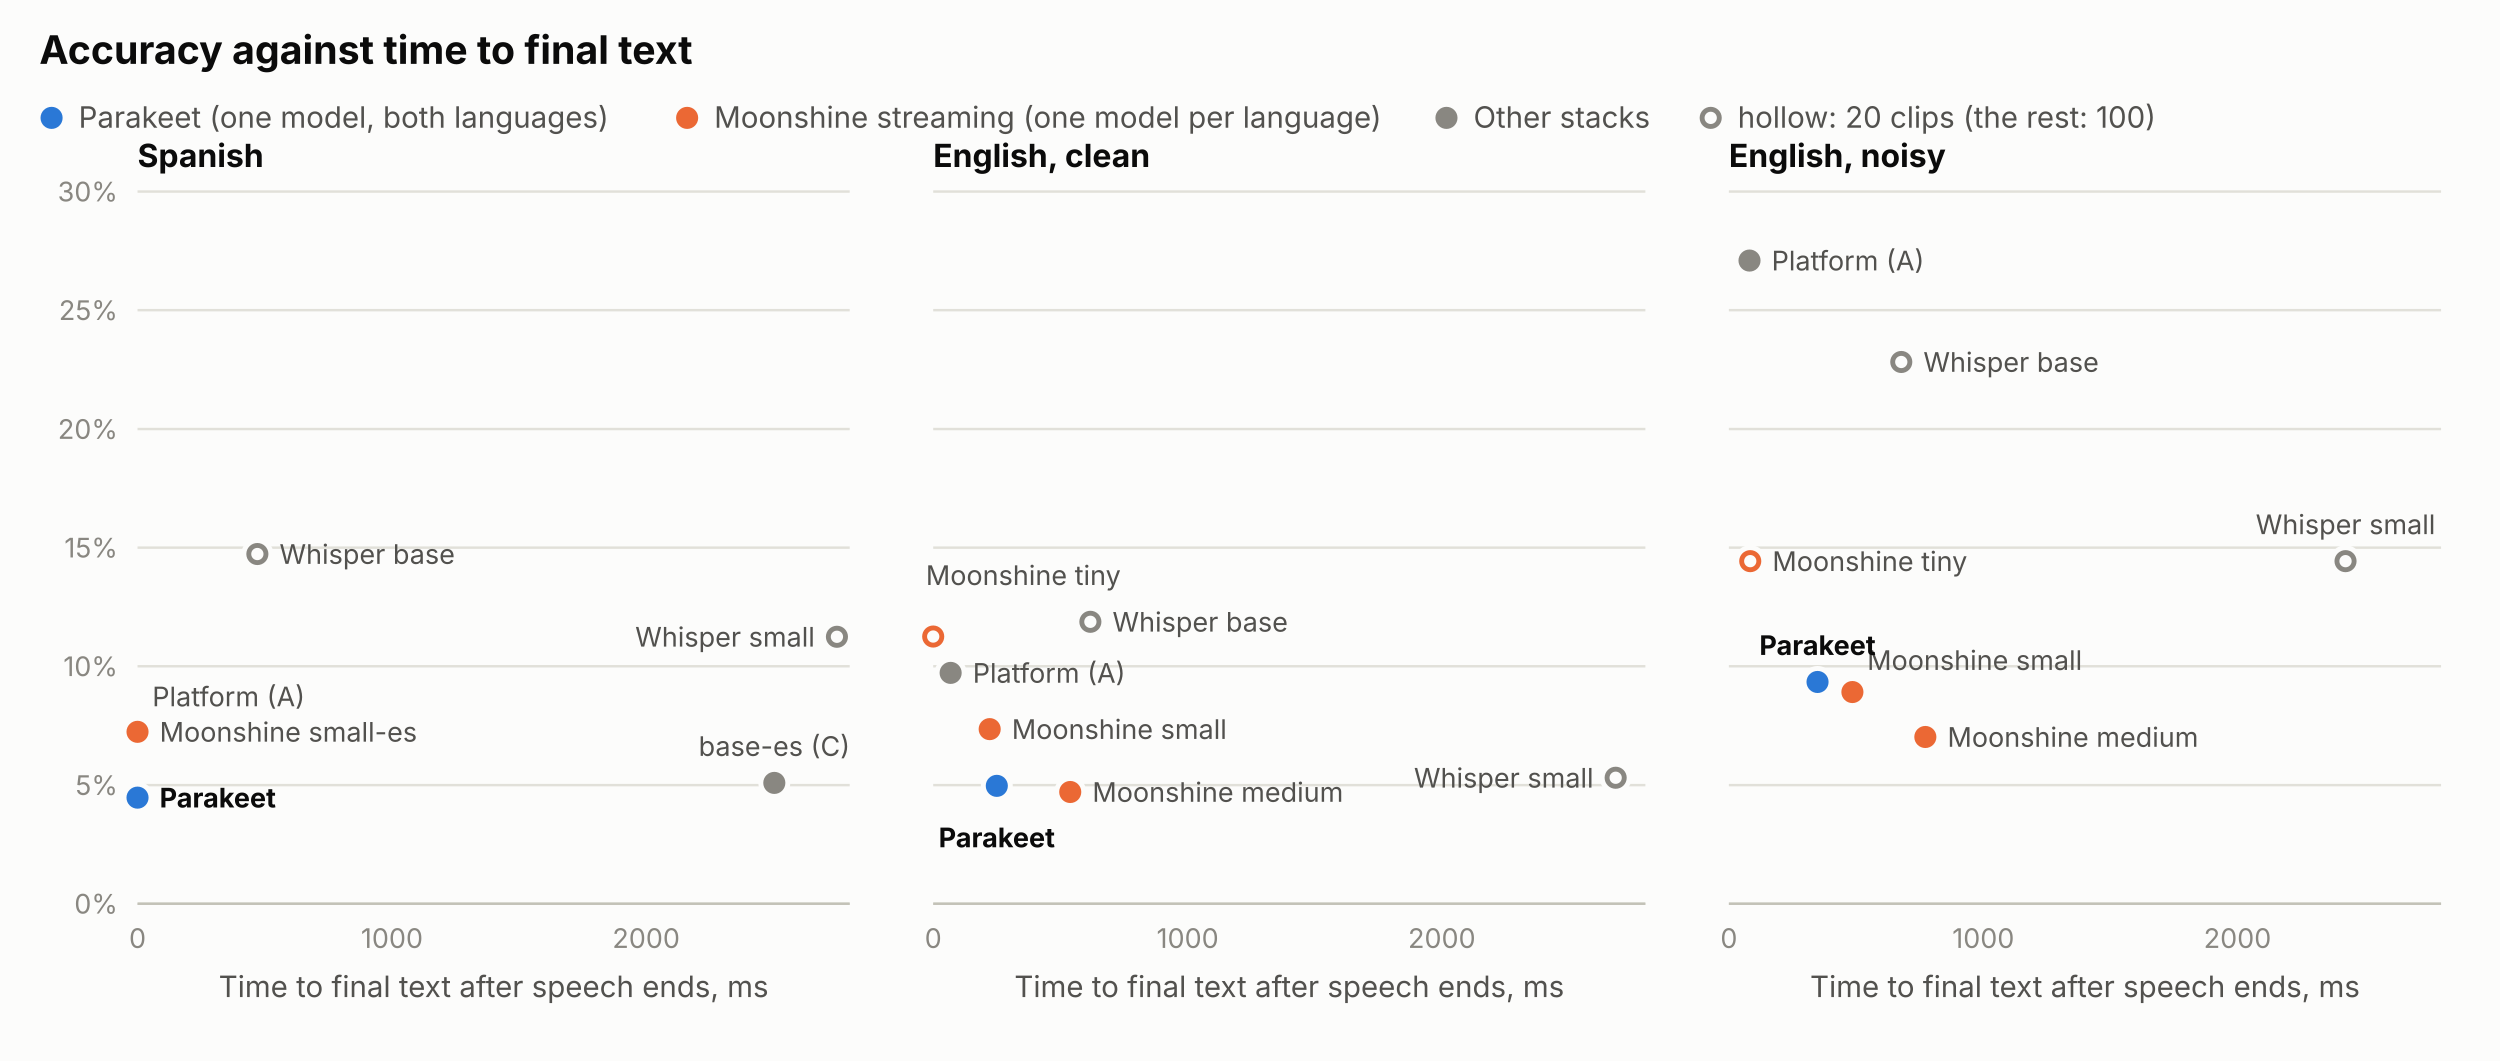
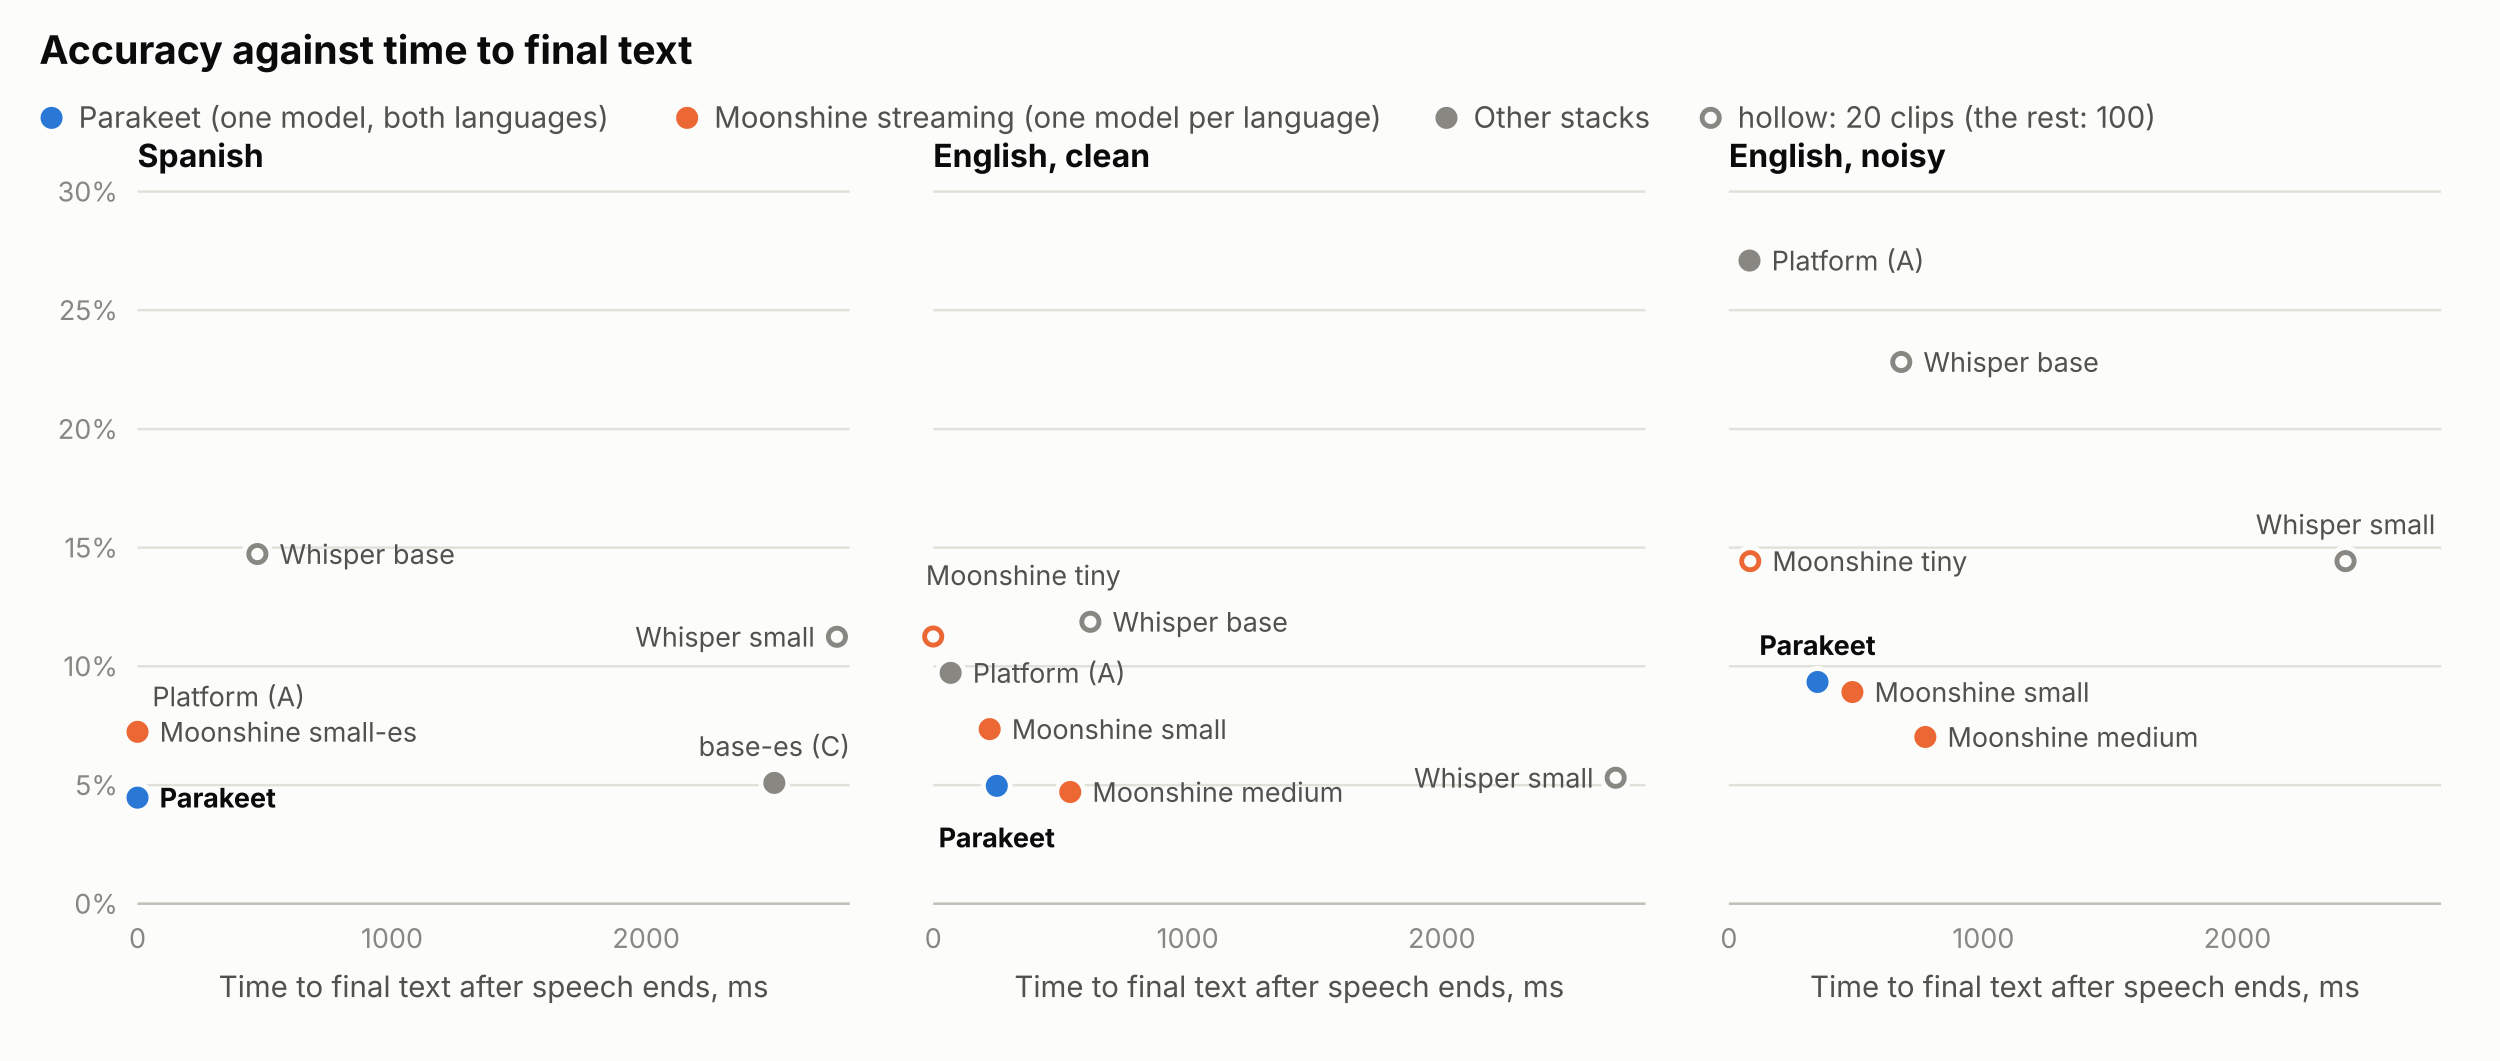
<svg xmlns="http://www.w3.org/2000/svg" width="1018" height="432" viewBox="0 0 1018 432" role="img" font-family="system-ui, -apple-system, &quot;Segoe UI&quot;, sans-serif">
  <rect width="1018" height="432" fill="#fcfcfb" />
  <text x="16.0" y="26.0" font-size="16" fill="#0b0b0b" text-anchor="start" font-weight="bold">Accuracy against time to final text</text>
  <circle cx="21.0" cy="48.0" r="6.5" fill="#fcfcfb" />
  <circle cx="21.0" cy="48.0" r="4.5" fill="#2a78d6" />
  <text x="32.0" y="52.0" font-size="12" fill="#52514e" text-anchor="start" font-weight="normal">Parakeet (one model, both languages)</text>
  <circle cx="279.8" cy="48.0" r="6.5" fill="#fcfcfb" />
  <circle cx="279.8" cy="48.0" r="4.5" fill="#eb6834" />
  <text x="290.8" y="52.0" font-size="12" fill="#52514e" text-anchor="start" font-weight="normal">Moonshine streaming (one model per language)</text>
  <circle cx="589.0" cy="48.0" r="6.5" fill="#fcfcfb" />
  <circle cx="589.0" cy="48.0" r="4.5" fill="#898781" />
  <text x="600.0" y="52.0" font-size="12" fill="#52514e" text-anchor="start" font-weight="normal">Other stacks</text>
  <circle cx="696.6" cy="48.0" r="6.5" fill="#fcfcfb" />
  <circle cx="696.6" cy="48.0" r="3.5" fill="#fcfcfb" stroke="#898781" stroke-width="2" />
  <text x="707.6" y="52.0" font-size="12" fill="#52514e" text-anchor="start" font-weight="normal">hollow: 20 clips (the rest: 100)</text>
  <text x="56.0" y="68.0" font-size="13" fill="#0b0b0b" text-anchor="start" font-weight="bold">Spanish</text>
  <line x1="56.0" y1="368.0" x2="346.0" y2="368.0" stroke="#e1e0d9" stroke-width="1" />
  <text x="48.0" y="372.0" font-size="11" fill="#898781" text-anchor="end" font-weight="normal" style="font-variant-numeric: tabular-nums">0%</text>
  <line x1="56.0" y1="319.7" x2="346.0" y2="319.7" stroke="#e1e0d9" stroke-width="1" />
  <text x="48.0" y="323.7" font-size="11" fill="#898781" text-anchor="end" font-weight="normal" style="font-variant-numeric: tabular-nums">5%</text>
  <line x1="56.0" y1="271.3" x2="346.0" y2="271.3" stroke="#e1e0d9" stroke-width="1" />
  <text x="48.0" y="275.3" font-size="11" fill="#898781" text-anchor="end" font-weight="normal" style="font-variant-numeric: tabular-nums">10%</text>
  <line x1="56.0" y1="223.0" x2="346.0" y2="223.0" stroke="#e1e0d9" stroke-width="1" />
  <text x="48.0" y="227.0" font-size="11" fill="#898781" text-anchor="end" font-weight="normal" style="font-variant-numeric: tabular-nums">15%</text>
  <line x1="56.0" y1="174.7" x2="346.0" y2="174.7" stroke="#e1e0d9" stroke-width="1" />
  <text x="48.0" y="178.7" font-size="11" fill="#898781" text-anchor="end" font-weight="normal" style="font-variant-numeric: tabular-nums">20%</text>
  <line x1="56.0" y1="126.3" x2="346.0" y2="126.3" stroke="#e1e0d9" stroke-width="1" />
  <text x="48.0" y="130.3" font-size="11" fill="#898781" text-anchor="end" font-weight="normal" style="font-variant-numeric: tabular-nums">25%</text>
  <line x1="56.0" y1="78.0" x2="346.0" y2="78.0" stroke="#e1e0d9" stroke-width="1" />
  <text x="48.0" y="82.0" font-size="11" fill="#898781" text-anchor="end" font-weight="normal" style="font-variant-numeric: tabular-nums">30%</text>
  <line x1="56.0" y1="368.0" x2="346.0" y2="368.0" stroke="#c3c2b7" stroke-width="1" />
  <text x="56.0" y="386.0" font-size="11" fill="#898781" text-anchor="middle" font-weight="normal" style="font-variant-numeric: tabular-nums">0</text>
  <text x="159.6" y="386.0" font-size="11" fill="#898781" text-anchor="middle" font-weight="normal" style="font-variant-numeric: tabular-nums">1000</text>
  <text x="263.1" y="386.0" font-size="11" fill="#898781" text-anchor="middle" font-weight="normal" style="font-variant-numeric: tabular-nums">2000</text>
  <text x="201.0" y="406.0" font-size="12" fill="#52514e" text-anchor="middle" font-weight="normal">Time to final text after speech ends, ms</text>
  <circle cx="56.0" cy="296.6" r="6.5" fill="#fcfcfb" />
  <circle cx="56.0" cy="296.6" r="4.5" fill="#898781" />
  <circle cx="315.3" cy="318.8" r="6.5" fill="#fcfcfb" />
  <circle cx="315.3" cy="318.8" r="4.5" fill="#898781" />
  <circle cx="104.8" cy="225.6" r="6.5" fill="#fcfcfb" />
  <circle cx="104.8" cy="225.6" r="3.5" fill="#fcfcfb" stroke="#898781" stroke-width="2" />
  <circle cx="340.8" cy="259.3" r="6.5" fill="#fcfcfb" />
  <circle cx="340.8" cy="259.3" r="3.5" fill="#fcfcfb" stroke="#898781" stroke-width="2" />
  <circle cx="56.0" cy="298.0" r="6.5" fill="#fcfcfb" />
  <circle cx="56.0" cy="298.0" r="4.5" fill="#eb6834" />
  <circle cx="56.0" cy="324.8" r="6.5" fill="#fcfcfb" />
  <circle cx="56.0" cy="324.8" r="4.5" fill="#2a78d6" />
  <text x="62.0" y="287.6" font-size="11" fill="#52514e" text-anchor="start" font-weight="normal">Platform (A)</text>
  <text x="315.3" y="307.8" font-size="11" fill="#52514e" text-anchor="middle" font-weight="normal">base-es (C)</text>
  <text x="113.8" y="229.6" font-size="11" fill="#52514e" text-anchor="start" font-weight="normal">Whisper base</text>
  <text x="331.8" y="263.3" font-size="11" fill="#52514e" text-anchor="end" font-weight="normal">Whisper small</text>
  <text x="65.0" y="302.0" font-size="11" fill="#52514e" text-anchor="start" font-weight="normal">Moonshine small-es</text>
  <text x="65.0" y="328.8" font-size="11" fill="#0b0b0b" text-anchor="start" font-weight="bold">Parakeet</text>
  <text x="380.0" y="68.0" font-size="13" fill="#0b0b0b" text-anchor="start" font-weight="bold">English, clean</text>
  <line x1="380.0" y1="368.0" x2="670.0" y2="368.0" stroke="#e1e0d9" stroke-width="1" />
  <line x1="380.0" y1="319.7" x2="670.0" y2="319.7" stroke="#e1e0d9" stroke-width="1" />
  <line x1="380.0" y1="271.3" x2="670.0" y2="271.3" stroke="#e1e0d9" stroke-width="1" />
  <line x1="380.0" y1="223.0" x2="670.0" y2="223.0" stroke="#e1e0d9" stroke-width="1" />
  <line x1="380.0" y1="174.7" x2="670.0" y2="174.7" stroke="#e1e0d9" stroke-width="1" />
  <line x1="380.0" y1="126.3" x2="670.0" y2="126.3" stroke="#e1e0d9" stroke-width="1" />
  <line x1="380.0" y1="78.0" x2="670.0" y2="78.0" stroke="#e1e0d9" stroke-width="1" />
  <line x1="380.0" y1="368.0" x2="670.0" y2="368.0" stroke="#c3c2b7" stroke-width="1" />
  <text x="380.0" y="386.0" font-size="11" fill="#898781" text-anchor="middle" font-weight="normal" style="font-variant-numeric: tabular-nums">0</text>
  <text x="483.6" y="386.0" font-size="11" fill="#898781" text-anchor="middle" font-weight="normal" style="font-variant-numeric: tabular-nums">1000</text>
  <text x="587.1" y="386.0" font-size="11" fill="#898781" text-anchor="middle" font-weight="normal" style="font-variant-numeric: tabular-nums">2000</text>
  <text x="525.0" y="406.0" font-size="12" fill="#52514e" text-anchor="middle" font-weight="normal">Time to final text after speech ends, ms</text>
  <circle cx="387.1" cy="274.0" r="6.5" fill="#fcfcfb" />
  <circle cx="387.1" cy="274.0" r="4.5" fill="#898781" />
  <circle cx="444.0" cy="253.2" r="6.5" fill="#fcfcfb" />
  <circle cx="444.0" cy="253.2" r="3.5" fill="#fcfcfb" stroke="#898781" stroke-width="2" />
  <circle cx="657.9" cy="316.7" r="6.5" fill="#fcfcfb" />
  <circle cx="657.9" cy="316.7" r="3.5" fill="#fcfcfb" stroke="#898781" stroke-width="2" />
  <circle cx="380.0" cy="259.2" r="6.5" fill="#fcfcfb" />
  <circle cx="380.0" cy="259.2" r="3.5" fill="#fcfcfb" stroke="#eb6834" stroke-width="2" />
  <circle cx="403.0" cy="296.9" r="6.5" fill="#fcfcfb" />
  <circle cx="403.0" cy="296.9" r="4.5" fill="#eb6834" />
  <circle cx="435.8" cy="322.5" r="6.5" fill="#fcfcfb" />
  <circle cx="435.8" cy="322.5" r="4.5" fill="#eb6834" />
  <circle cx="405.9" cy="320.0" r="6.5" fill="#fcfcfb" />
  <circle cx="405.9" cy="320.0" r="4.5" fill="#2a78d6" />
  <text x="396.1" y="278.0" font-size="11" fill="#52514e" text-anchor="start" font-weight="normal">Platform (A)</text>
  <text x="453.0" y="257.2" font-size="11" fill="#52514e" text-anchor="start" font-weight="normal">Whisper base</text>
  <text x="648.9" y="320.7" font-size="11" fill="#52514e" text-anchor="end" font-weight="normal">Whisper small</text>
  <text x="377.0" y="238.2" font-size="11" fill="#52514e" text-anchor="start" font-weight="normal">Moonshine tiny</text>
  <text x="412.0" y="300.9" font-size="11" fill="#52514e" text-anchor="start" font-weight="normal">Moonshine small</text>
  <text x="444.8" y="326.5" font-size="11" fill="#52514e" text-anchor="start" font-weight="normal">Moonshine medium</text>
  <text x="405.9" y="345.0" font-size="11" fill="#0b0b0b" text-anchor="middle" font-weight="bold">Parakeet</text>
  <text x="704.0" y="68.0" font-size="13" fill="#0b0b0b" text-anchor="start" font-weight="bold">English, noisy</text>
  <line x1="704.0" y1="368.0" x2="994.0" y2="368.0" stroke="#e1e0d9" stroke-width="1" />
  <line x1="704.0" y1="319.7" x2="994.0" y2="319.7" stroke="#e1e0d9" stroke-width="1" />
  <line x1="704.0" y1="271.3" x2="994.0" y2="271.3" stroke="#e1e0d9" stroke-width="1" />
  <line x1="704.0" y1="223.0" x2="994.0" y2="223.0" stroke="#e1e0d9" stroke-width="1" />
  <line x1="704.0" y1="174.7" x2="994.0" y2="174.7" stroke="#e1e0d9" stroke-width="1" />
  <line x1="704.0" y1="126.3" x2="994.0" y2="126.3" stroke="#e1e0d9" stroke-width="1" />
  <line x1="704.0" y1="78.0" x2="994.0" y2="78.0" stroke="#e1e0d9" stroke-width="1" />
  <line x1="704.0" y1="368.0" x2="994.0" y2="368.0" stroke="#c3c2b7" stroke-width="1" />
  <text x="704.0" y="386.0" font-size="11" fill="#898781" text-anchor="middle" font-weight="normal" style="font-variant-numeric: tabular-nums">0</text>
  <text x="807.6" y="386.0" font-size="11" fill="#898781" text-anchor="middle" font-weight="normal" style="font-variant-numeric: tabular-nums">1000</text>
  <text x="911.1" y="386.0" font-size="11" fill="#898781" text-anchor="middle" font-weight="normal" style="font-variant-numeric: tabular-nums">2000</text>
  <text x="849.0" y="406.0" font-size="12" fill="#52514e" text-anchor="middle" font-weight="normal">Time to final text after speech ends, ms</text>
  <circle cx="712.4" cy="106.1" r="6.5" fill="#fcfcfb" />
  <circle cx="712.4" cy="106.1" r="4.5" fill="#898781" />
  <circle cx="774.2" cy="147.4" r="6.5" fill="#fcfcfb" />
  <circle cx="774.2" cy="147.4" r="3.5" fill="#fcfcfb" stroke="#898781" stroke-width="2" />
  <circle cx="955.1" cy="228.5" r="6.5" fill="#fcfcfb" />
  <circle cx="955.1" cy="228.5" r="3.5" fill="#fcfcfb" stroke="#898781" stroke-width="2" />
  <circle cx="712.7" cy="228.5" r="6.5" fill="#fcfcfb" />
  <circle cx="712.7" cy="228.5" r="3.5" fill="#fcfcfb" stroke="#eb6834" stroke-width="2" />
  <circle cx="754.3" cy="281.8" r="6.5" fill="#fcfcfb" />
  <circle cx="754.3" cy="281.8" r="4.5" fill="#eb6834" />
  <circle cx="784.0" cy="300.1" r="6.5" fill="#fcfcfb" />
  <circle cx="784.0" cy="300.1" r="4.5" fill="#eb6834" />
  <circle cx="740.1" cy="277.7" r="6.5" fill="#fcfcfb" />
  <circle cx="740.1" cy="277.7" r="4.5" fill="#2a78d6" />
  <text x="721.4" y="110.1" font-size="11" fill="#52514e" text-anchor="start" font-weight="normal">Platform (A)</text>
  <text x="783.2" y="151.4" font-size="11" fill="#52514e" text-anchor="start" font-weight="normal">Whisper base</text>
  <text x="955.1" y="217.5" font-size="11" fill="#52514e" text-anchor="middle" font-weight="normal">Whisper small</text>
  <text x="721.7" y="232.5" font-size="11" fill="#52514e" text-anchor="start" font-weight="normal">Moonshine tiny</text>
-   <text x="760.3" y="272.8" font-size="11" fill="#52514e" text-anchor="start" font-weight="normal">Moonshine small</text>
+   <text x="763.3" y="285.8" font-size="11" fill="#52514e" text-anchor="start" font-weight="normal">Moonshine small</text>
  <text x="793.0" y="304.1" font-size="11" fill="#52514e" text-anchor="start" font-weight="normal">Moonshine medium</text>
  <text x="740.1" y="266.7" font-size="11" fill="#0b0b0b" text-anchor="middle" font-weight="bold">Parakeet</text>
</svg>
